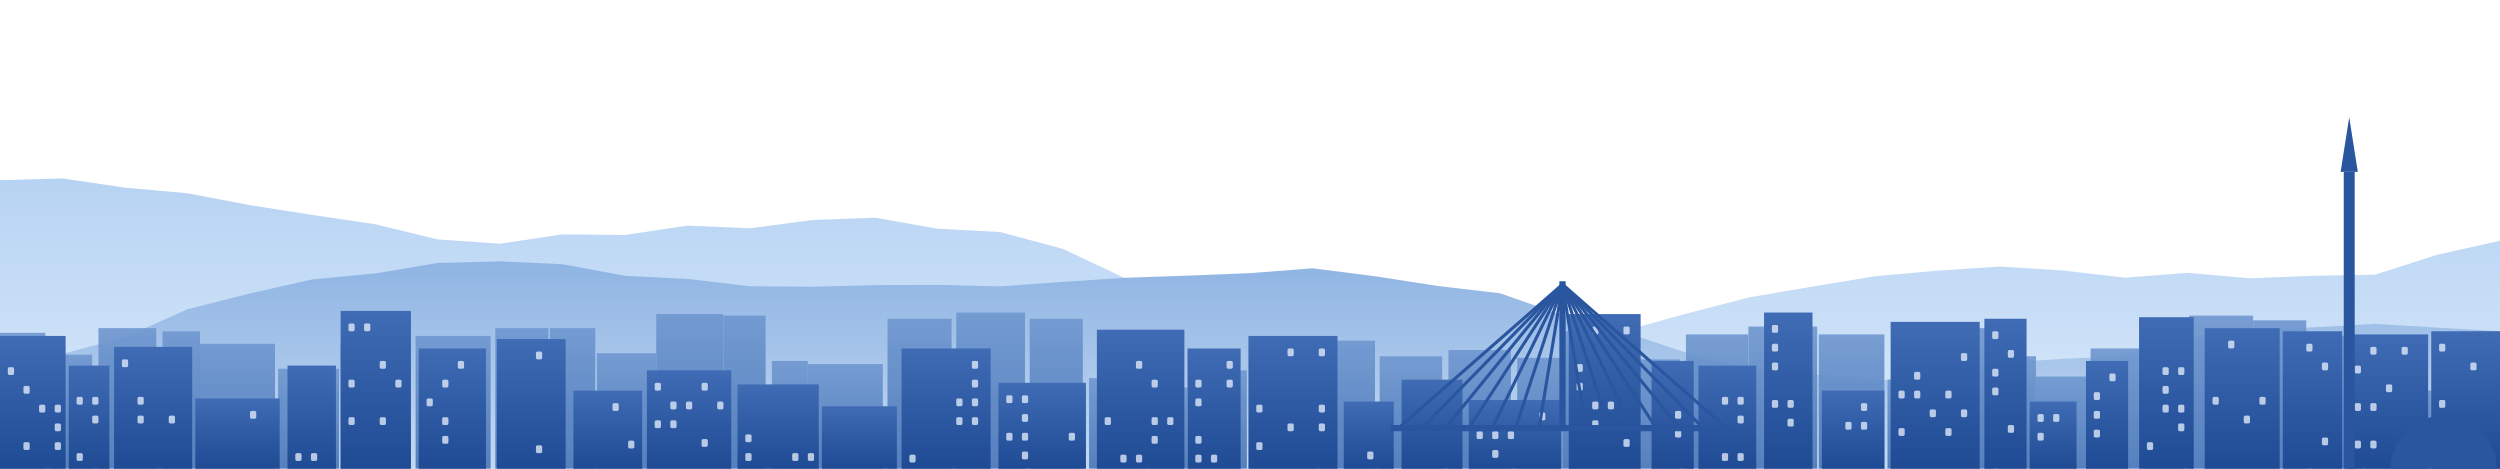
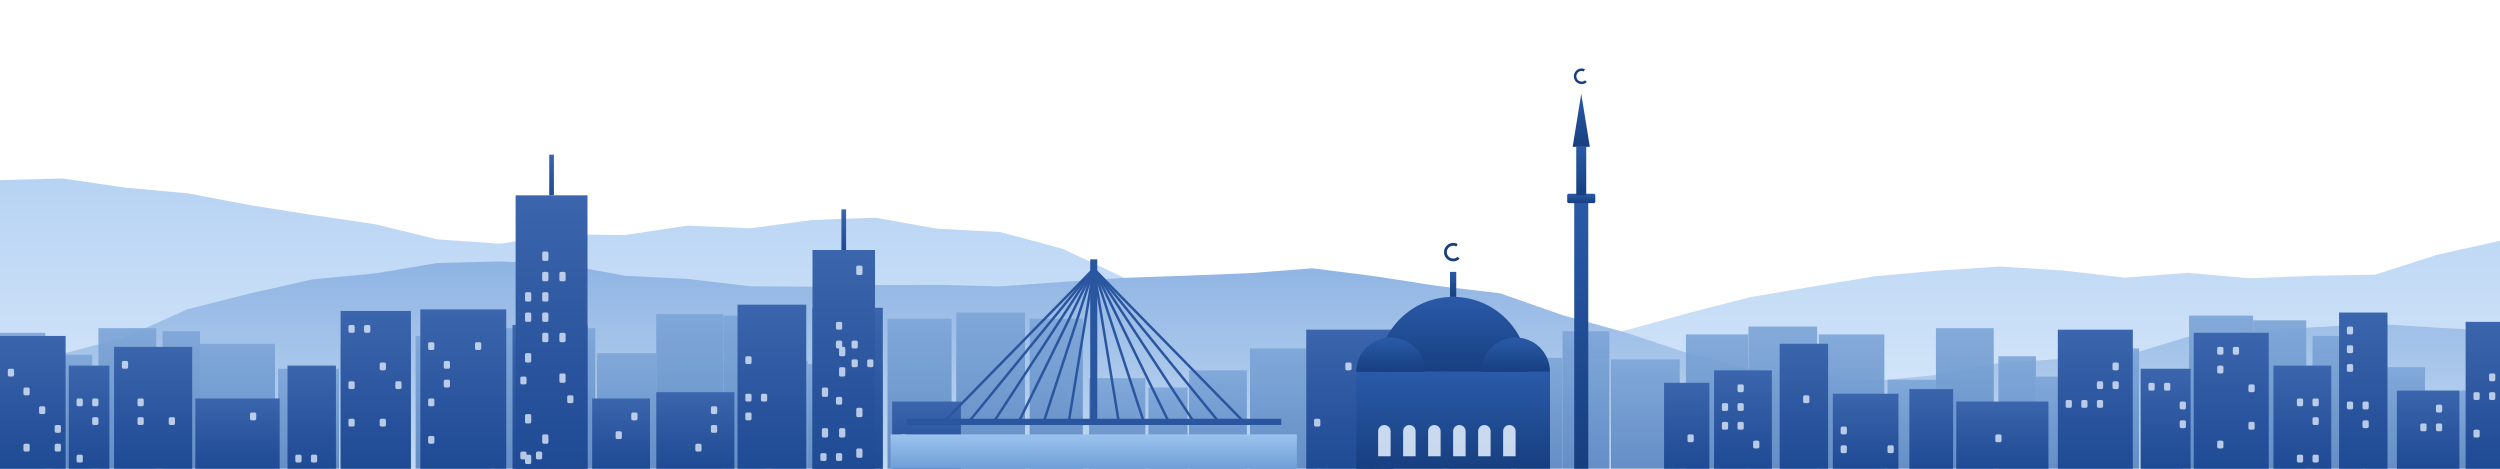
<svg xmlns="http://www.w3.org/2000/svg" viewBox="0 0 1600 300" preserveAspectRatio="xMidYMax slice">
  <defs>
    <linearGradient id="far" x1="0" y1="0" x2="0" y2="1">
      <stop offset="0" stop-color="#b7d3f3" />
      <stop offset="1" stop-color="#dcebfb" />
    </linearGradient>
    <linearGradient id="mid" x1="0" y1="0" x2="0" y2="1">
      <stop offset="0" stop-color="#8fb4e3" />
      <stop offset="1" stop-color="#c3d9f2" />
    </linearGradient>
-     <linearGradient id="city" x1="0" y1="0" x2="0" y2="1">
-       <stop offset="0" stop-color="#3f6cb4" />
+     <linearGradient id="back" x1="0" y1="0" x2="0" y2="1">
+       <stop offset="0" stop-color="#7ea6d8" />
+       <stop offset="1" stop-color="#5c88c2" />
+     </linearGradient>
+     <linearGradient id="front" x1="0" y1="0" x2="0" y2="1">
+       <stop offset="0" stop-color="#3b66ad" />
      <stop offset="1" stop-color="#1f4a94" />
    </linearGradient>
-     <linearGradient id="city2" x1="0" y1="0" x2="0" y2="1">
-       <stop offset="0" stop-color="#6f97cf" />
-       <stop offset="1" stop-color="#4a76b8" />
-     </linearGradient>
+     <linearGradient id="holy" x1="0" y1="0" x2="0" y2="1">
+       <stop offset="0" stop-color="#2a5aa8" />
+       <stop offset="1" stop-color="#173f80" />
+     </linearGradient>
+     <linearGradient id="water" x1="0" y1="0" x2="0" y2="1">
+       <stop offset="0" stop-color="#9cc3ee" />
+       <stop offset="1" stop-color="#6f9fd8" />
+     </linearGradient>
+     <filter id="glow" x="-50%" y="-50%" width="200%" height="200%">
+       <feGaussianBlur stdDeviation="2.2" />
+     </filter>
  </defs>
  <path d="M0 300 L0 170 L0 115.3 L40 114.2 L80 120.1 L120 123.7 L160 131.3 L200 137.6 L240 143.5 L280 153.2 L320 156.0 L360 150.0 L400 150.4 L440 144.4 L480 146.1 L520 140.8 L560 139.3 L600 146.4 L640 148.5 L680 159.2 L720 178.0 L760 191.6 L800 201.1 L840 209.2 L880 220.7 L920 225.3 L960 223.0 L1000 220.8 L1040 211.6 L1080 200.5 L1120 190.2 L1160 183.4 L1200 176.8 L1240 173.2 L1280 170.6 L1320 173.1 L1360 177.7 L1400 174.6 L1440 178.1 L1480 176.5 L1520 175.8 L1560 163.0 L1600 154.1 L1600 300 Z" fill="url(#far)" />
  <path d="M0 300 L0 205 L0 227.1 L40 226.5 L80 215.8 L120 197.9 L160 187.8 L200 178.8 L240 175.0 L280 168.3 L320 167.3 L360 169.1 L400 176.5 L440 178.5 L480 183.2 L520 183.5 L560 182.5 L600 182.3 L640 183.3 L680 180.4 L720 177.8 L760 176.4 L800 174.8 L840 171.7 L880 176.8 L920 183.0 L960 187.7 L1000 201.7 L1040 212.7 L1080 226.0 L1120 236.5 L1160 239.6 L1200 243.8 L1240 239.9 L1280 232.2 L1320 229.7 L1360 227.8 L1400 215.6 L1440 211.8 L1480 209.5 L1520 207.3 L1560 209.7 L1600 212.0 L1600 300 Z" fill="url(#mid)" />
-   <g fill="url(#city2)" opacity=".9">
+   <g fill="url(#back)" opacity=".92">
    <rect x="0" y="213" width="29" height="87" />
    <rect x="33" y="227" width="26" height="73" />
    <rect x="63" y="210" width="37" height="90" />
    <rect x="104" y="212" width="24" height="88" />
    <rect x="128" y="220" width="48" height="80" />
    <rect x="178" y="236" width="39" height="64" />
    <rect x="218" y="220" width="44" height="80" />
    <rect x="266" y="215" width="48" height="85" />
    <rect x="317" y="210" width="34" height="90" />
    <rect x="352" y="210" width="29" height="90" />
    <rect x="382" y="226" width="38" height="74" />
    <rect x="420" y="201" width="43" height="99" />
    <rect x="463" y="202" width="27" height="98" />
    <rect x="494" y="231" width="23" height="69" />
    <rect x="517" y="233" width="48" height="67" />
    <rect x="568" y="204" width="41" height="96" />
    <rect x="612" y="200" width="44" height="100" />
    <rect x="659" y="204" width="34" height="96" />
    <rect x="697" y="242" width="36" height="58" />
    <rect x="735" y="248" width="25" height="52" />
    <rect x="761" y="237" width="37" height="63" />
    <rect x="800" y="223" width="43" height="77" />
    <rect x="845" y="218" width="35" height="82" />
    <rect x="883" y="228" width="40" height="72" />
    <rect x="927" y="224" width="40" height="76" />
    <rect x="971" y="229" width="29" height="71" />
    <rect x="1000" y="212" width="30" height="88" />
    <rect x="1031" y="230" width="44" height="70" />
    <rect x="1079" y="214" width="40" height="86" />
    <rect x="1119" y="209" width="44" height="91" />
    <rect x="1164" y="214" width="42" height="86" />
    <rect x="1208" y="243" width="31" height="57" />
    <rect x="1239" y="210" width="37" height="90" />
    <rect x="1279" y="228" width="24" height="72" />
    <rect x="1303" y="241" width="35" height="59" />
    <rect x="1338" y="223" width="31" height="77" />
    <rect x="1372" y="248" width="25" height="52" />
    <rect x="1401" y="202" width="41" height="98" />
    <rect x="1442" y="205" width="34" height="95" />
    <rect x="1480" y="215" width="32" height="85" />
    <rect x="1514" y="235" width="38" height="65" />
    <rect x="1552" y="250" width="31" height="50" />
    <rect x="1583" y="212" width="25" height="88" />
  </g>
-   <g fill="url(#city)">
+   <g fill="url(#front)">
    <rect x="0" y="215" width="42" height="85" />
    <rect x="44" y="234" width="26" height="66" />
    <rect x="73" y="222" width="50" height="78" />
    <rect x="125" y="255" width="54" height="45" />
    <rect x="184" y="234" width="31" height="66" />
    <rect x="218" y="199" width="45" height="101" />
-     <rect x="268" y="223" width="43" height="77" />
-     <rect x="318" y="217" width="44" height="83" />
-     <rect x="367" y="250" width="44" height="50" />
-     <rect x="414" y="237" width="54" height="63" />
-     <rect x="472" y="246" width="52" height="54" />
-     <rect x="526" y="260" width="48" height="40" />
-     <rect x="577" y="223" width="57" height="77" />
-     <rect x="639" y="245" width="56" height="55" />
-     <rect x="702" y="211" width="56" height="89" />
-     <rect x="760" y="223" width="34" height="77" />
-     <rect x="799" y="215" width="57" height="85" />
-     <rect x="860" y="257" width="32" height="43" />
-     <rect x="897" y="243" width="39" height="57" />
-     <rect x="940" y="256" width="59" height="44" />
-     <rect x="1004" y="201" width="46" height="99" />
-     <rect x="1057" y="231" width="27" height="69" />
-     <rect x="1087" y="234" width="37" height="66" />
-     <rect x="1129" y="200" width="31" height="100" />
-     <rect x="1166" y="250" width="40" height="50" />
-     <rect x="1210" y="206" width="57" height="94" />
-     <rect x="1270" y="204" width="27" height="96" />
-     <rect x="1299" y="257" width="30" height="43" />
-     <rect x="1335" y="231" width="27" height="69" />
-     <rect x="1369" y="203" width="35" height="97" />
-     <rect x="1411" y="210" width="48" height="90" />
-     <rect x="1461" y="212" width="38" height="88" />
-     <rect x="1502" y="214" width="52" height="86" />
-     <rect x="1556" y="212" width="50" height="88" />
+     <rect x="269" y="198" width="55" height="102" />
+     <rect x="328" y="208" width="48" height="92" />
+     <rect x="379" y="255" width="37" height="45" />
+     <rect x="420" y="251" width="50" height="49" />
+     <rect x="472" y="195" width="44" height="105" />
+     <rect x="520" y="197" width="45" height="103" />
+     <rect x="571" y="257" width="44" height="43" />
+     <rect x="836" y="211" width="56" height="89" />
+     <rect x="1065" y="245" width="29" height="55" />
+     <rect x="1097" y="237" width="37" height="63" />
+     <rect x="1139" y="220" width="31" height="80" />
+     <rect x="1173" y="252" width="42" height="48" />
+     <rect x="1222" y="249" width="28" height="51" />
+     <rect x="1252" y="257" width="59" height="43" />
+     <rect x="1317" y="211" width="48" height="89" />
+     <rect x="1370" y="236" width="32" height="64" />
+     <rect x="1404" y="213" width="48" height="87" />
+     <rect x="1455" y="234" width="37" height="66" />
+     <rect x="1497" y="200" width="31" height="100" />
+     <rect x="1534" y="250" width="40" height="50" />
+     <rect x="1578" y="206" width="57" height="94" />
+     <rect x="330" y="125" width="46" height="175" />
+     <rect x="351.5" y="99" width="3" height="26" />
+     <rect x="520" y="160" width="40" height="140" />
+     <rect x="538.5" y="134" width="3" height="26" />
  </g>
  <g fill="#e8f2ff" opacity=".75">
-     <rect x="5" y="235" width="4" height="5" rx="1" />
-     <rect x="15" y="247" width="4" height="5" rx="1" />
-     <rect x="25" y="259" width="4" height="5" rx="1" />
-     <rect x="35" y="259" width="4" height="5" rx="1" />
-     <rect x="35" y="271" width="4" height="5" rx="1" />
-     <rect x="15" y="283" width="4" height="5" rx="1" />
-     <rect x="35" y="283" width="4" height="5" rx="1" />
-     <rect x="49" y="254" width="4" height="5" rx="1" />
-     <rect x="59" y="254" width="4" height="5" rx="1" />
-     <rect x="59" y="266" width="4" height="5" rx="1" />
-     <rect x="49" y="290" width="4" height="5" rx="1" />
-     <rect x="78" y="230" width="4" height="5" rx="1" />
-     <rect x="88" y="254" width="4" height="5" rx="1" />
-     <rect x="88" y="266" width="4" height="5" rx="1" />
-     <rect x="108" y="266" width="4" height="5" rx="1" />
-     <rect x="160" y="263" width="4" height="5" rx="1" />
-     <rect x="189" y="290" width="4" height="5" rx="1" />
-     <rect x="199" y="290" width="4" height="5" rx="1" />
-     <rect x="223" y="207" width="4" height="5" rx="1" />
-     <rect x="233" y="207" width="4" height="5" rx="1" />
-     <rect x="243" y="231" width="4" height="5" rx="1" />
-     <rect x="223" y="243" width="4" height="5" rx="1" />
-     <rect x="253" y="243" width="4" height="5" rx="1" />
-     <rect x="223" y="267" width="4" height="5" rx="1" />
-     <rect x="243" y="267" width="4" height="5" rx="1" />
-     <rect x="293" y="231" width="4" height="5" rx="1" />
-     <rect x="283" y="243" width="4" height="5" rx="1" />
-     <rect x="273" y="255" width="4" height="5" rx="1" />
-     <rect x="283" y="267" width="4" height="5" rx="1" />
-     <rect x="283" y="279" width="4" height="5" rx="1" />
-     <rect x="343" y="225" width="4" height="5" rx="1" />
-     <rect x="343" y="285" width="4" height="5" rx="1" />
-     <rect x="392" y="258" width="4" height="5" rx="1" />
-     <rect x="402" y="282" width="4" height="5" rx="1" />
-     <rect x="419" y="245" width="4" height="5" rx="1" />
-     <rect x="449" y="245" width="4" height="5" rx="1" />
-     <rect x="429" y="257" width="4" height="5" rx="1" />
-     <rect x="439" y="257" width="4" height="5" rx="1" />
-     <rect x="459" y="257" width="4" height="5" rx="1" />
-     <rect x="419" y="269" width="4" height="5" rx="1" />
-     <rect x="429" y="269" width="4" height="5" rx="1" />
-     <rect x="449" y="281" width="4" height="5" rx="1" />
-     <rect x="477" y="278" width="4" height="5" rx="1" />
-     <rect x="477" y="290" width="4" height="5" rx="1" />
-     <rect x="507" y="290" width="4" height="5" rx="1" />
-     <rect x="517" y="290" width="4" height="5" rx="1" />
-     <rect x="622" y="231" width="4" height="5" rx="1" />
-     <rect x="622" y="243" width="4" height="5" rx="1" />
-     <rect x="612" y="255" width="4" height="5" rx="1" />
-     <rect x="622" y="255" width="4" height="5" rx="1" />
-     <rect x="612" y="267" width="4" height="5" rx="1" />
-     <rect x="622" y="267" width="4" height="5" rx="1" />
-     <rect x="582" y="291" width="4" height="5" rx="1" />
-     <rect x="644" y="253" width="4" height="5" rx="1" />
-     <rect x="654" y="253" width="4" height="5" rx="1" />
-     <rect x="654" y="265" width="4" height="5" rx="1" />
-     <rect x="644" y="277" width="4" height="5" rx="1" />
-     <rect x="654" y="277" width="4" height="5" rx="1" />
-     <rect x="684" y="277" width="4" height="5" rx="1" />
-     <rect x="654" y="289" width="4" height="5" rx="1" />
-     <rect x="727" y="231" width="4" height="5" rx="1" />
-     <rect x="737" y="243" width="4" height="5" rx="1" />
-     <rect x="707" y="267" width="4" height="5" rx="1" />
-     <rect x="737" y="267" width="4" height="5" rx="1" />
-     <rect x="747" y="267" width="4" height="5" rx="1" />
-     <rect x="737" y="279" width="4" height="5" rx="1" />
-     <rect x="717" y="291" width="4" height="5" rx="1" />
-     <rect x="727" y="291" width="4" height="5" rx="1" />
-     <rect x="785" y="231" width="4" height="5" rx="1" />
-     <rect x="765" y="243" width="4" height="5" rx="1" />
-     <rect x="785" y="243" width="4" height="5" rx="1" />
-     <rect x="765" y="255" width="4" height="5" rx="1" />
-     <rect x="765" y="279" width="4" height="5" rx="1" />
-     <rect x="765" y="291" width="4" height="5" rx="1" />
-     <rect x="775" y="291" width="4" height="5" rx="1" />
-     <rect x="824" y="223" width="4" height="5" rx="1" />
-     <rect x="844" y="223" width="4" height="5" rx="1" />
-     <rect x="804" y="259" width="4" height="5" rx="1" />
-     <rect x="844" y="259" width="4" height="5" rx="1" />
-     <rect x="824" y="271" width="4" height="5" rx="1" />
-     <rect x="844" y="271" width="4" height="5" rx="1" />
-     <rect x="804" y="283" width="4" height="5" rx="1" />
-     <rect x="875" y="289" width="4" height="5" rx="1" />
-     <rect x="985" y="264" width="4" height="5" rx="1" />
-     <rect x="945" y="276" width="4" height="5" rx="1" />
-     <rect x="955" y="276" width="4" height="5" rx="1" />
-     <rect x="965" y="276" width="4" height="5" rx="1" />
-     <rect x="955" y="288" width="4" height="5" rx="1" />
-     <rect x="1019" y="209" width="4" height="5" rx="1" />
-     <rect x="1039" y="209" width="4" height="5" rx="1" />
-     <rect x="1009" y="233" width="4" height="5" rx="1" />
-     <rect x="1009" y="245" width="4" height="5" rx="1" />
-     <rect x="1019" y="257" width="4" height="5" rx="1" />
-     <rect x="1029" y="257" width="4" height="5" rx="1" />
-     <rect x="1019" y="269" width="4" height="5" rx="1" />
-     <rect x="1039" y="281" width="4" height="5" rx="1" />
-     <rect x="1072" y="263" width="4" height="5" rx="1" />
-     <rect x="1072" y="275" width="4" height="5" rx="1" />
-     <rect x="1102" y="254" width="4" height="5" rx="1" />
-     <rect x="1112" y="254" width="4" height="5" rx="1" />
-     <rect x="1112" y="266" width="4" height="5" rx="1" />
-     <rect x="1102" y="290" width="4" height="5" rx="1" />
-     <rect x="1112" y="290" width="4" height="5" rx="1" />
-     <rect x="1134" y="208" width="4" height="5" rx="1" />
-     <rect x="1134" y="220" width="4" height="5" rx="1" />
-     <rect x="1134" y="232" width="4" height="5" rx="1" />
-     <rect x="1134" y="256" width="4" height="5" rx="1" />
-     <rect x="1144" y="256" width="4" height="5" rx="1" />
-     <rect x="1144" y="268" width="4" height="5" rx="1" />
-     <rect x="1191" y="258" width="4" height="5" rx="1" />
-     <rect x="1181" y="270" width="4" height="5" rx="1" />
-     <rect x="1191" y="270" width="4" height="5" rx="1" />
-     <rect x="1255" y="226" width="4" height="5" rx="1" />
-     <rect x="1225" y="238" width="4" height="5" rx="1" />
-     <rect x="1215" y="250" width="4" height="5" rx="1" />
-     <rect x="1225" y="250" width="4" height="5" rx="1" />
-     <rect x="1245" y="250" width="4" height="5" rx="1" />
-     <rect x="1235" y="262" width="4" height="5" rx="1" />
-     <rect x="1255" y="262" width="4" height="5" rx="1" />
-     <rect x="1215" y="274" width="4" height="5" rx="1" />
-     <rect x="1245" y="274" width="4" height="5" rx="1" />
-     <rect x="1275" y="212" width="4" height="5" rx="1" />
-     <rect x="1285" y="224" width="4" height="5" rx="1" />
-     <rect x="1275" y="236" width="4" height="5" rx="1" />
-     <rect x="1275" y="248" width="4" height="5" rx="1" />
-     <rect x="1285" y="272" width="4" height="5" rx="1" />
-     <rect x="1304" y="265" width="4" height="5" rx="1" />
-     <rect x="1314" y="265" width="4" height="5" rx="1" />
-     <rect x="1304" y="277" width="4" height="5" rx="1" />
-     <rect x="1350" y="239" width="4" height="5" rx="1" />
-     <rect x="1340" y="251" width="4" height="5" rx="1" />
-     <rect x="1340" y="263" width="4" height="5" rx="1" />
-     <rect x="1340" y="275" width="4" height="5" rx="1" />
-     <rect x="1384" y="235" width="4" height="5" rx="1" />
-     <rect x="1394" y="235" width="4" height="5" rx="1" />
-     <rect x="1384" y="247" width="4" height="5" rx="1" />
-     <rect x="1384" y="259" width="4" height="5" rx="1" />
-     <rect x="1394" y="259" width="4" height="5" rx="1" />
-     <rect x="1394" y="271" width="4" height="5" rx="1" />
-     <rect x="1374" y="283" width="4" height="5" rx="1" />
-     <rect x="1426" y="218" width="4" height="5" rx="1" />
-     <rect x="1416" y="254" width="4" height="5" rx="1" />
-     <rect x="1446" y="254" width="4" height="5" rx="1" />
-     <rect x="1436" y="266" width="4" height="5" rx="1" />
-     <rect x="1476" y="220" width="4" height="5" rx="1" />
-     <rect x="1486" y="232" width="4" height="5" rx="1" />
-     <rect x="1486" y="280" width="4" height="5" rx="1" />
-     <rect x="1517" y="222" width="4" height="5" rx="1" />
-     <rect x="1537" y="222" width="4" height="5" rx="1" />
-     <rect x="1507" y="234" width="4" height="5" rx="1" />
-     <rect x="1527" y="246" width="4" height="5" rx="1" />
-     <rect x="1507" y="258" width="4" height="5" rx="1" />
-     <rect x="1517" y="258" width="4" height="5" rx="1" />
-     <rect x="1507" y="282" width="4" height="5" rx="1" />
-     <rect x="1517" y="282" width="4" height="5" rx="1" />
-     <rect x="1561" y="220" width="4" height="5" rx="1" />
-     <rect x="1581" y="232" width="4" height="5" rx="1" />
-     <rect x="1561" y="256" width="4" height="5" rx="1" />
-     <rect x="1571" y="268" width="4" height="5" rx="1" />
-     <rect x="1571" y="280" width="4" height="5" rx="1" />
-   </g>
-   <g fill="#2a559f">
-     <rect x="1500" y="110" width="7" height="190" />
-     <path d="M1498 110 L1503.5 75 L1509 110Z" />
-     <path d="M1530 300 a34 34 0 0 1 68 0Z" />
-   </g>
-   <g stroke="#2a559f" stroke-width="2" fill="none">
-     <path d="M890 274 L1110 274" stroke-width="4" />
-     <path d="M1000 274 L1000 180" stroke-width="4" />
-     <path d="M1000 182 L1015 274" />
-     <path d="M1000 182 L985 274" />
-     <path d="M1000 182 L1030 274" />
-     <path d="M1000 182 L970 274" />
-     <path d="M1000 182 L1045 274" />
-     <path d="M1000 182 L955 274" />
-     <path d="M1000 182 L1060 274" />
-     <path d="M1000 182 L940 274" />
-     <path d="M1000 182 L1075 274" />
-     <path d="M1000 182 L925 274" />
-     <path d="M1000 182 L1090 274" />
-     <path d="M1000 182 L910 274" />
-     <path d="M1000 182 L1105 274" />
-     <path d="M1000 182 L895 274" />
+     <rect x="5" y="236" width="4" height="5" rx="1" />
+     <rect x="15" y="248" width="4" height="5" rx="1" />
+     <rect x="25" y="260" width="4" height="5" rx="1" />
+     <rect x="35" y="272" width="4" height="5" rx="1" />
+     <rect x="15" y="284" width="4" height="5" rx="1" />
+     <rect x="35" y="284" width="4" height="5" rx="1" />
+     <rect x="49" y="255" width="4" height="5" rx="1" />
+     <rect x="59" y="255" width="4" height="5" rx="1" />
+     <rect x="59" y="267" width="4" height="5" rx="1" />
+     <rect x="49" y="291" width="4" height="5" rx="1" />
+     <rect x="78" y="231" width="4" height="5" rx="1" />
+     <rect x="88" y="255" width="4" height="5" rx="1" />
+     <rect x="88" y="267" width="4" height="5" rx="1" />
+     <rect x="108" y="267" width="4" height="5" rx="1" />
+     <rect x="160" y="264" width="4" height="5" rx="1" />
+     <rect x="189" y="291" width="4" height="5" rx="1" />
+     <rect x="199" y="291" width="4" height="5" rx="1" />
+     <rect x="223" y="208" width="4" height="5" rx="1" />
+     <rect x="233" y="208" width="4" height="5" rx="1" />
+     <rect x="243" y="232" width="4" height="5" rx="1" />
+     <rect x="223" y="244" width="4" height="5" rx="1" />
+     <rect x="253" y="244" width="4" height="5" rx="1" />
+     <rect x="223" y="268" width="4" height="5" rx="1" />
+     <rect x="243" y="268" width="4" height="5" rx="1" />
+     <rect x="274" y="219" width="4" height="5" rx="1" />
+     <rect x="304" y="219" width="4" height="5" rx="1" />
+     <rect x="284" y="231" width="4" height="5" rx="1" />
+     <rect x="284" y="243" width="4" height="5" rx="1" />
+     <rect x="274" y="255" width="4" height="5" rx="1" />
+     <rect x="274" y="279" width="4" height="5" rx="1" />
+     <rect x="333" y="241" width="4" height="5" rx="1" />
+     <rect x="363" y="253" width="4" height="5" rx="1" />
+     <rect x="333" y="289" width="4" height="5" rx="1" />
+     <rect x="343" y="289" width="4" height="5" rx="1" />
+     <rect x="404" y="264" width="4" height="5" rx="1" />
+     <rect x="394" y="276" width="4" height="5" rx="1" />
+     <rect x="455" y="260" width="4" height="5" rx="1" />
+     <rect x="455" y="272" width="4" height="5" rx="1" />
+     <rect x="445" y="284" width="4" height="5" rx="1" />
+     <rect x="477" y="228" width="4" height="5" rx="1" />
+     <rect x="477" y="252" width="4" height="5" rx="1" />
+     <rect x="487" y="252" width="4" height="5" rx="1" />
+     <rect x="477" y="264" width="4" height="5" rx="1" />
+     <rect x="535" y="206" width="4" height="5" rx="1" />
+     <rect x="535" y="218" width="4" height="5" rx="1" />
+     <rect x="545" y="218" width="4" height="5" rx="1" />
+     <rect x="545" y="230" width="4" height="5" rx="1" />
+     <rect x="555" y="230" width="4" height="5" rx="1" />
+     <rect x="535" y="254" width="4" height="5" rx="1" />
+     <rect x="525" y="290" width="4" height="5" rx="1" />
+     <rect x="535" y="290" width="4" height="5" rx="1" />
+     <rect x="576" y="278" width="4" height="5" rx="1" />
+     <rect x="596" y="290" width="4" height="5" rx="1" />
+     <rect x="861" y="232" width="4" height="5" rx="1" />
+     <rect x="871" y="244" width="4" height="5" rx="1" />
+     <rect x="841" y="268" width="4" height="5" rx="1" />
+     <rect x="871" y="268" width="4" height="5" rx="1" />
+     <rect x="881" y="268" width="4" height="5" rx="1" />
+     <rect x="871" y="280" width="4" height="5" rx="1" />
+     <rect x="1080" y="278" width="4" height="5" rx="1" />
+     <rect x="1112" y="246" width="4" height="5" rx="1" />
+     <rect x="1102" y="258" width="4" height="5" rx="1" />
+     <rect x="1112" y="258" width="4" height="5" rx="1" />
+     <rect x="1102" y="270" width="4" height="5" rx="1" />
+     <rect x="1112" y="270" width="4" height="5" rx="1" />
+     <rect x="1122" y="282" width="4" height="5" rx="1" />
+     <rect x="1154" y="253" width="4" height="5" rx="1" />
+     <rect x="1178" y="273" width="4" height="5" rx="1" />
+     <rect x="1178" y="285" width="4" height="5" rx="1" />
+     <rect x="1208" y="285" width="4" height="5" rx="1" />
+     <rect x="1277" y="278" width="4" height="5" rx="1" />
+     <rect x="1352" y="232" width="4" height="5" rx="1" />
+     <rect x="1342" y="244" width="4" height="5" rx="1" />
+     <rect x="1352" y="244" width="4" height="5" rx="1" />
+     <rect x="1322" y="256" width="4" height="5" rx="1" />
+     <rect x="1332" y="256" width="4" height="5" rx="1" />
+     <rect x="1342" y="256" width="4" height="5" rx="1" />
+     <rect x="1375" y="245" width="4" height="5" rx="1" />
+     <rect x="1385" y="245" width="4" height="5" rx="1" />
+     <rect x="1395" y="257" width="4" height="5" rx="1" />
+     <rect x="1395" y="269" width="4" height="5" rx="1" />
+     <rect x="1419" y="222" width="4" height="5" rx="1" />
+     <rect x="1429" y="222" width="4" height="5" rx="1" />
+     <rect x="1419" y="234" width="4" height="5" rx="1" />
+     <rect x="1439" y="246" width="4" height="5" rx="1" />
+     <rect x="1439" y="270" width="4" height="5" rx="1" />
+     <rect x="1419" y="282" width="4" height="5" rx="1" />
+     <rect x="1470" y="255" width="4" height="5" rx="1" />
+     <rect x="1480" y="255" width="4" height="5" rx="1" />
+     <rect x="1480" y="267" width="4" height="5" rx="1" />
+     <rect x="1470" y="291" width="4" height="5" rx="1" />
+     <rect x="1480" y="291" width="4" height="5" rx="1" />
+     <rect x="1502" y="209" width="4" height="5" rx="1" />
+     <rect x="1502" y="221" width="4" height="5" rx="1" />
+     <rect x="1502" y="233" width="4" height="5" rx="1" />
+     <rect x="1502" y="257" width="4" height="5" rx="1" />
+     <rect x="1512" y="257" width="4" height="5" rx="1" />
+     <rect x="1512" y="269" width="4" height="5" rx="1" />
+     <rect x="1559" y="259" width="4" height="5" rx="1" />
+     <rect x="1549" y="271" width="4" height="5" rx="1" />
+     <rect x="1559" y="271" width="4" height="5" rx="1" />
+     <rect x="1623" y="227" width="4" height="5" rx="1" />
+     <rect x="1593" y="239" width="4" height="5" rx="1" />
+     <rect x="1583" y="251" width="4" height="5" rx="1" />
+     <rect x="1593" y="251" width="4" height="5" rx="1" />
+     <rect x="1613" y="251" width="4" height="5" rx="1" />
+     <rect x="1603" y="263" width="4" height="5" rx="1" />
+     <rect x="1623" y="263" width="4" height="5" rx="1" />
+     <rect x="1583" y="275" width="4" height="5" rx="1" />
+     <rect x="1613" y="275" width="4" height="5" rx="1" />
+     <rect x="347" y="161" width="4" height="6" rx="1" />
+     <rect x="347" y="174" width="4" height="6" rx="1" />
+     <rect x="358" y="174" width="4" height="6" rx="1" />
+     <rect x="336" y="187" width="4" height="6" rx="1" />
+     <rect x="347" y="187" width="4" height="6" rx="1" />
+     <rect x="336" y="200" width="4" height="6" rx="1" />
+     <rect x="347" y="200" width="4" height="6" rx="1" />
+     <rect x="347" y="213" width="4" height="6" rx="1" />
+     <rect x="358" y="213" width="4" height="6" rx="1" />
+     <rect x="336" y="226" width="4" height="6" rx="1" />
+     <rect x="358" y="239" width="4" height="6" rx="1" />
+     <rect x="336" y="265" width="4" height="6" rx="1" />
+     <rect x="347" y="278" width="4" height="6" rx="1" />
+     <rect x="336" y="291" width="4" height="6" rx="1" />
+     <rect x="548" y="170" width="4" height="6" rx="1" />
+     <rect x="537" y="222" width="4" height="6" rx="1" />
+     <rect x="537" y="235" width="4" height="6" rx="1" />
+     <rect x="526" y="248" width="4" height="6" rx="1" />
+     <rect x="548" y="261" width="4" height="6" rx="1" />
+     <rect x="526" y="274" width="4" height="6" rx="1" />
+     <rect x="537" y="274" width="4" height="6" rx="1" />
+     <rect x="548" y="287" width="4" height="6" rx="1" />
+   </g>
+   <rect x="570" y="278" width="260" height="22" fill="url(#water)" />
+   <g stroke="#2a559f" stroke-width="1.6" fill="none">
+     <path d="M700 172 L716 270" />
+     <path d="M700 172 L684 270" />
+     <path d="M700 172 L732 270" />
+     <path d="M700 172 L668 270" />
+     <path d="M700 172 L748 270" />
+     <path d="M700 172 L652 270" />
+     <path d="M700 172 L764 270" />
+     <path d="M700 172 L636 270" />
+     <path d="M700 172 L780 270" />
+     <path d="M700 172 L620 270" />
+     <path d="M700 172 L796 270" />
+     <path d="M700 172 L604 270" />
+     <path d="M580 270 L820 270" stroke-width="4" />
+     <path d="M700 270 L700 166" stroke-width="4.5" />
+   </g>
+   <g fill="url(#holy)" stroke="none" stroke-width="0">
+     <rect x="868" y="238" width="124" height="62" />
+     <path d="M882 238 a48 48 0 0 1 96 0Z" />
+     <rect x="928" y="174" width="4" height="16" />
+     <path d="M868 238 a22 22 0 0 1 44 0Z" />
+     <path d="M948 238 a22 22 0 0 1 44 0Z" />
+     <rect x="1007.5" y="125" width="9" height="175" />
+     <rect x="1003" y="124" width="18" height="6" rx="1" />
+     <rect x="1008.8" y="94" width="6.4" height="31" />
+     <path d="M1006.5 94 L1012 60 L1017.5 94Z" />
+   </g>
+   <g fill="none" stroke="#173f80" stroke-width="1.8">
+     <path d="M933.5 165 a5 5 0 1 1 -1 -8" />
+   </g>
+   <g fill="none" stroke="#173f80" stroke-width="1.6">
+     <path d="M1015 52 a4.2 4.2 0 1 1 -1 -7" />
+   </g>
+   <g fill="#e8f2ff" opacity=".85">
+     <path d="M882 292 v-16 a4 4 0 0 1 8 0 v16Z" />
+     <path d="M898 292 v-16 a4 4 0 0 1 8 0 v16Z" />
+     <path d="M914 292 v-16 a4 4 0 0 1 8 0 v16Z" />
+     <path d="M930 292 v-16 a4 4 0 0 1 8 0 v16Z" />
+     <path d="M946 292 v-16 a4 4 0 0 1 8 0 v16Z" />
+     <path d="M962 292 v-16 a4 4 0 0 1 8 0 v16Z" />
  </g>
</svg>
